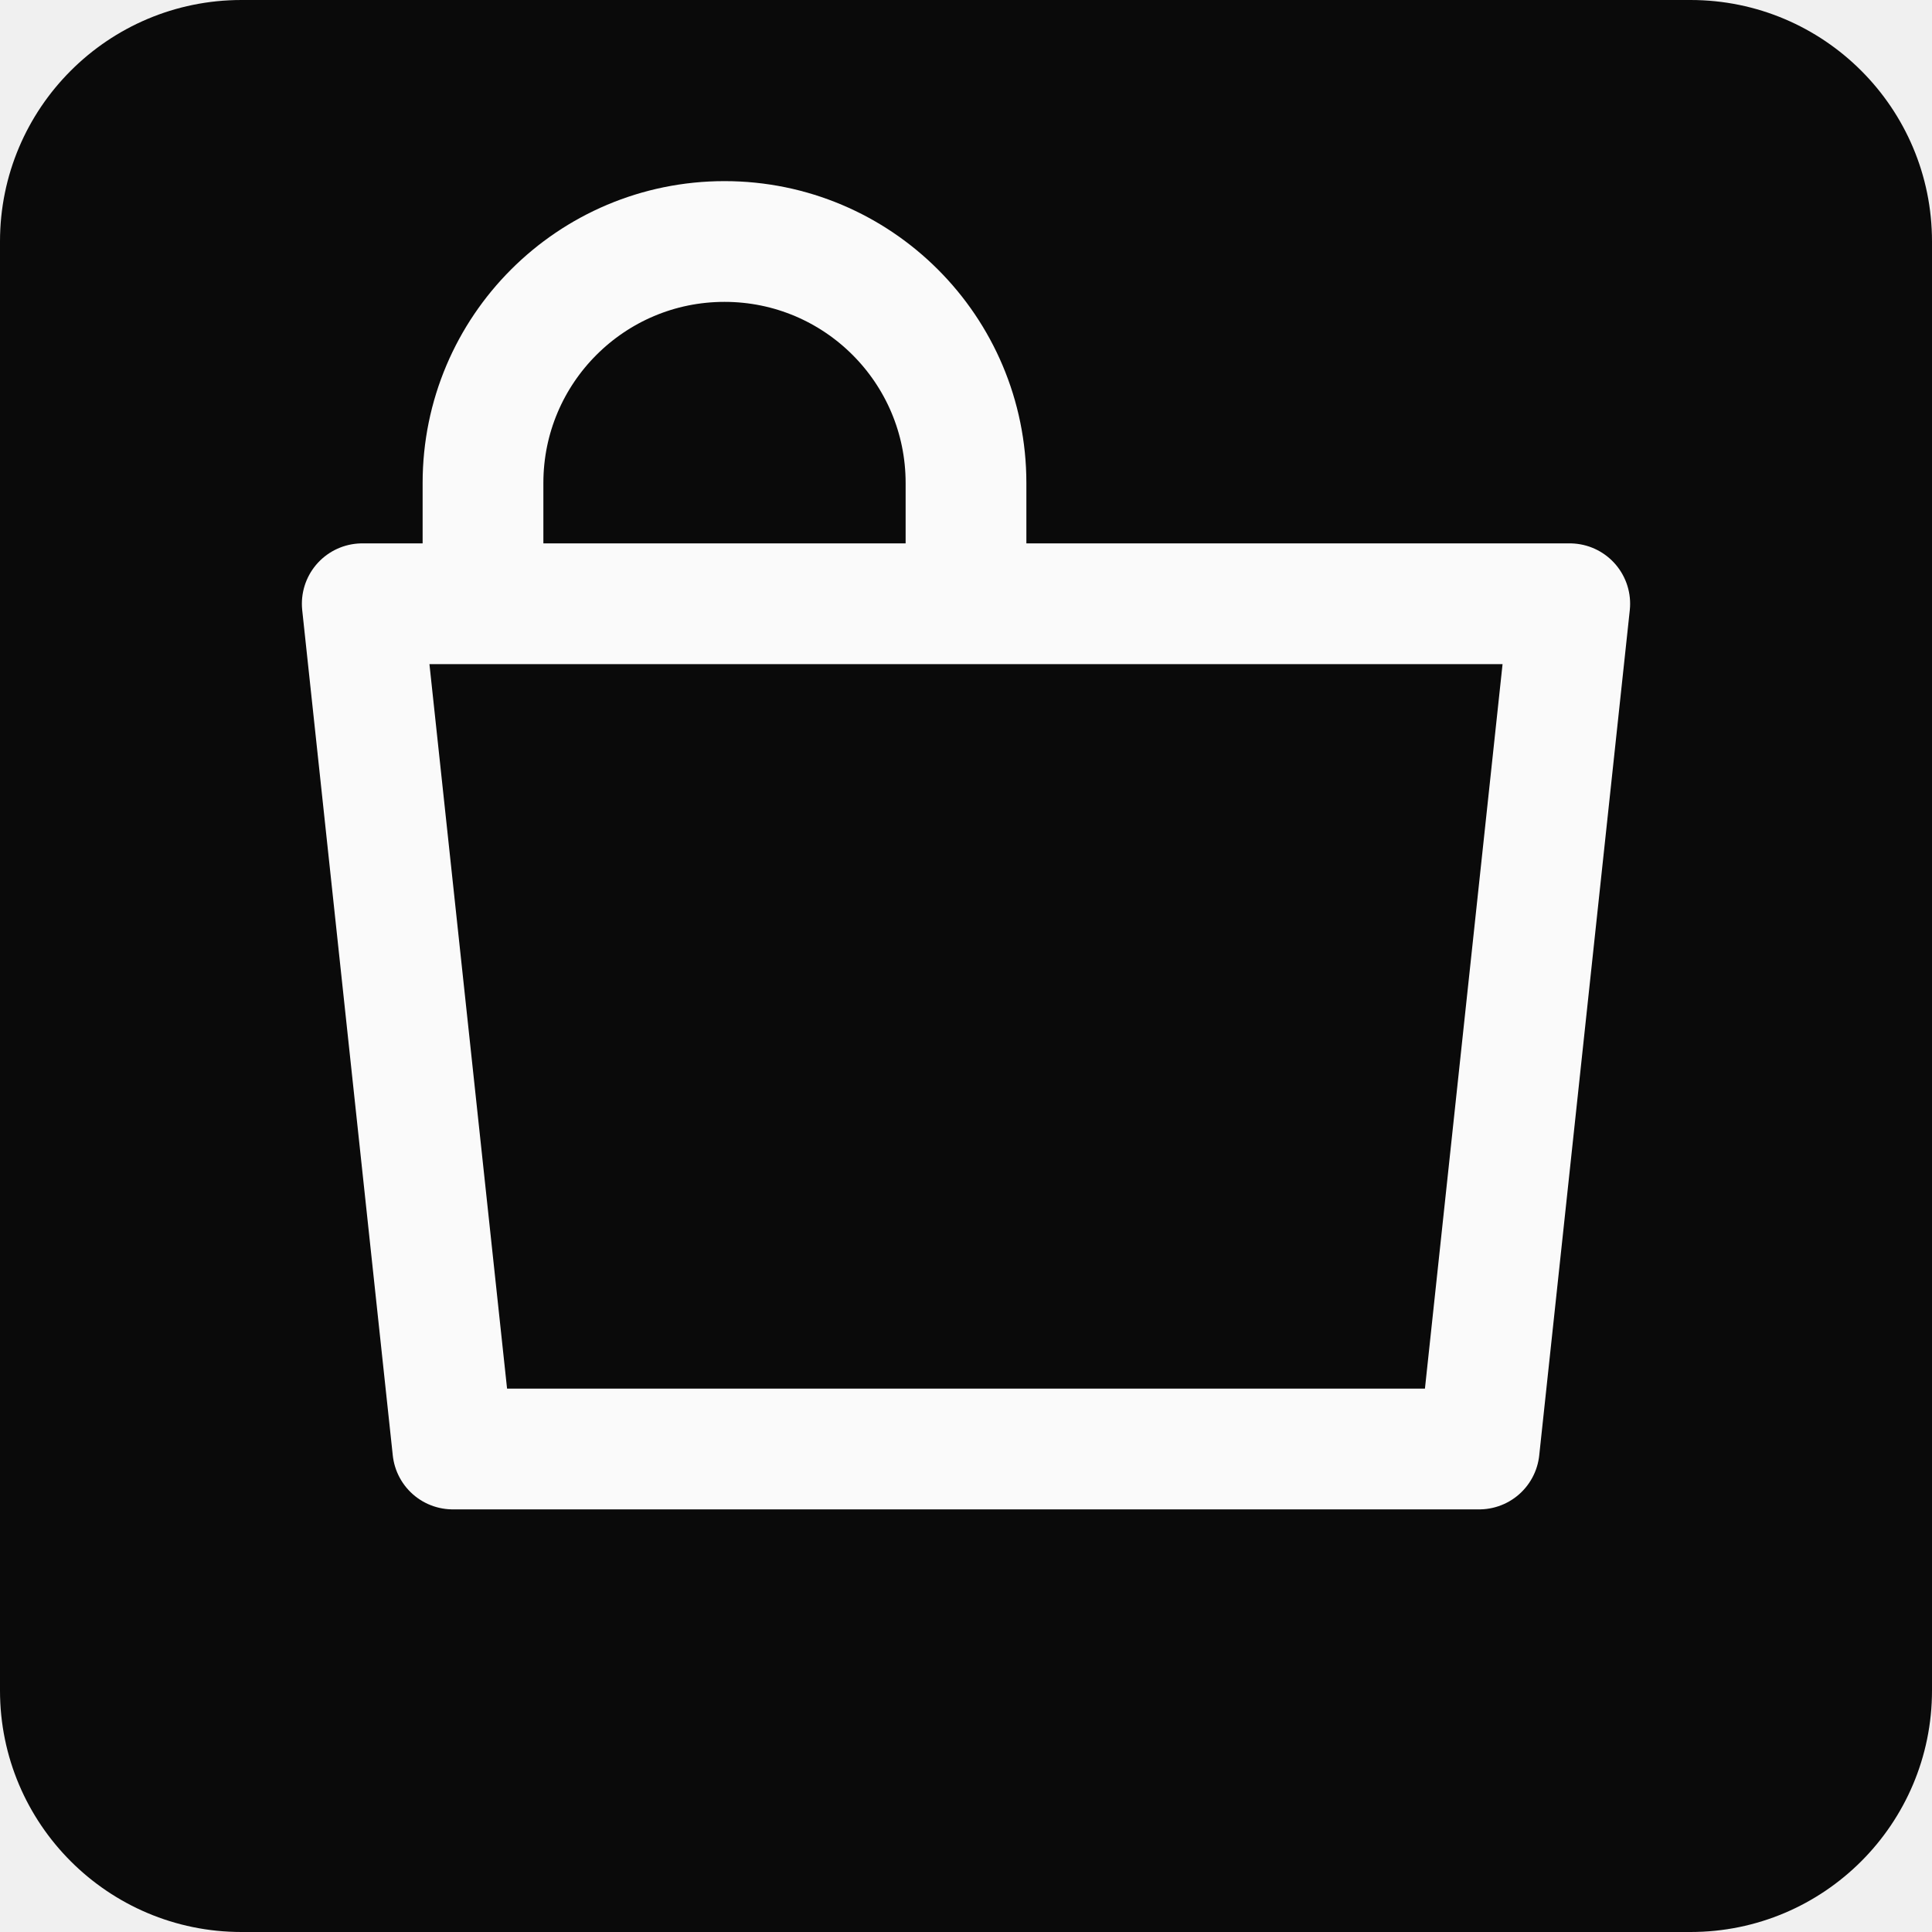
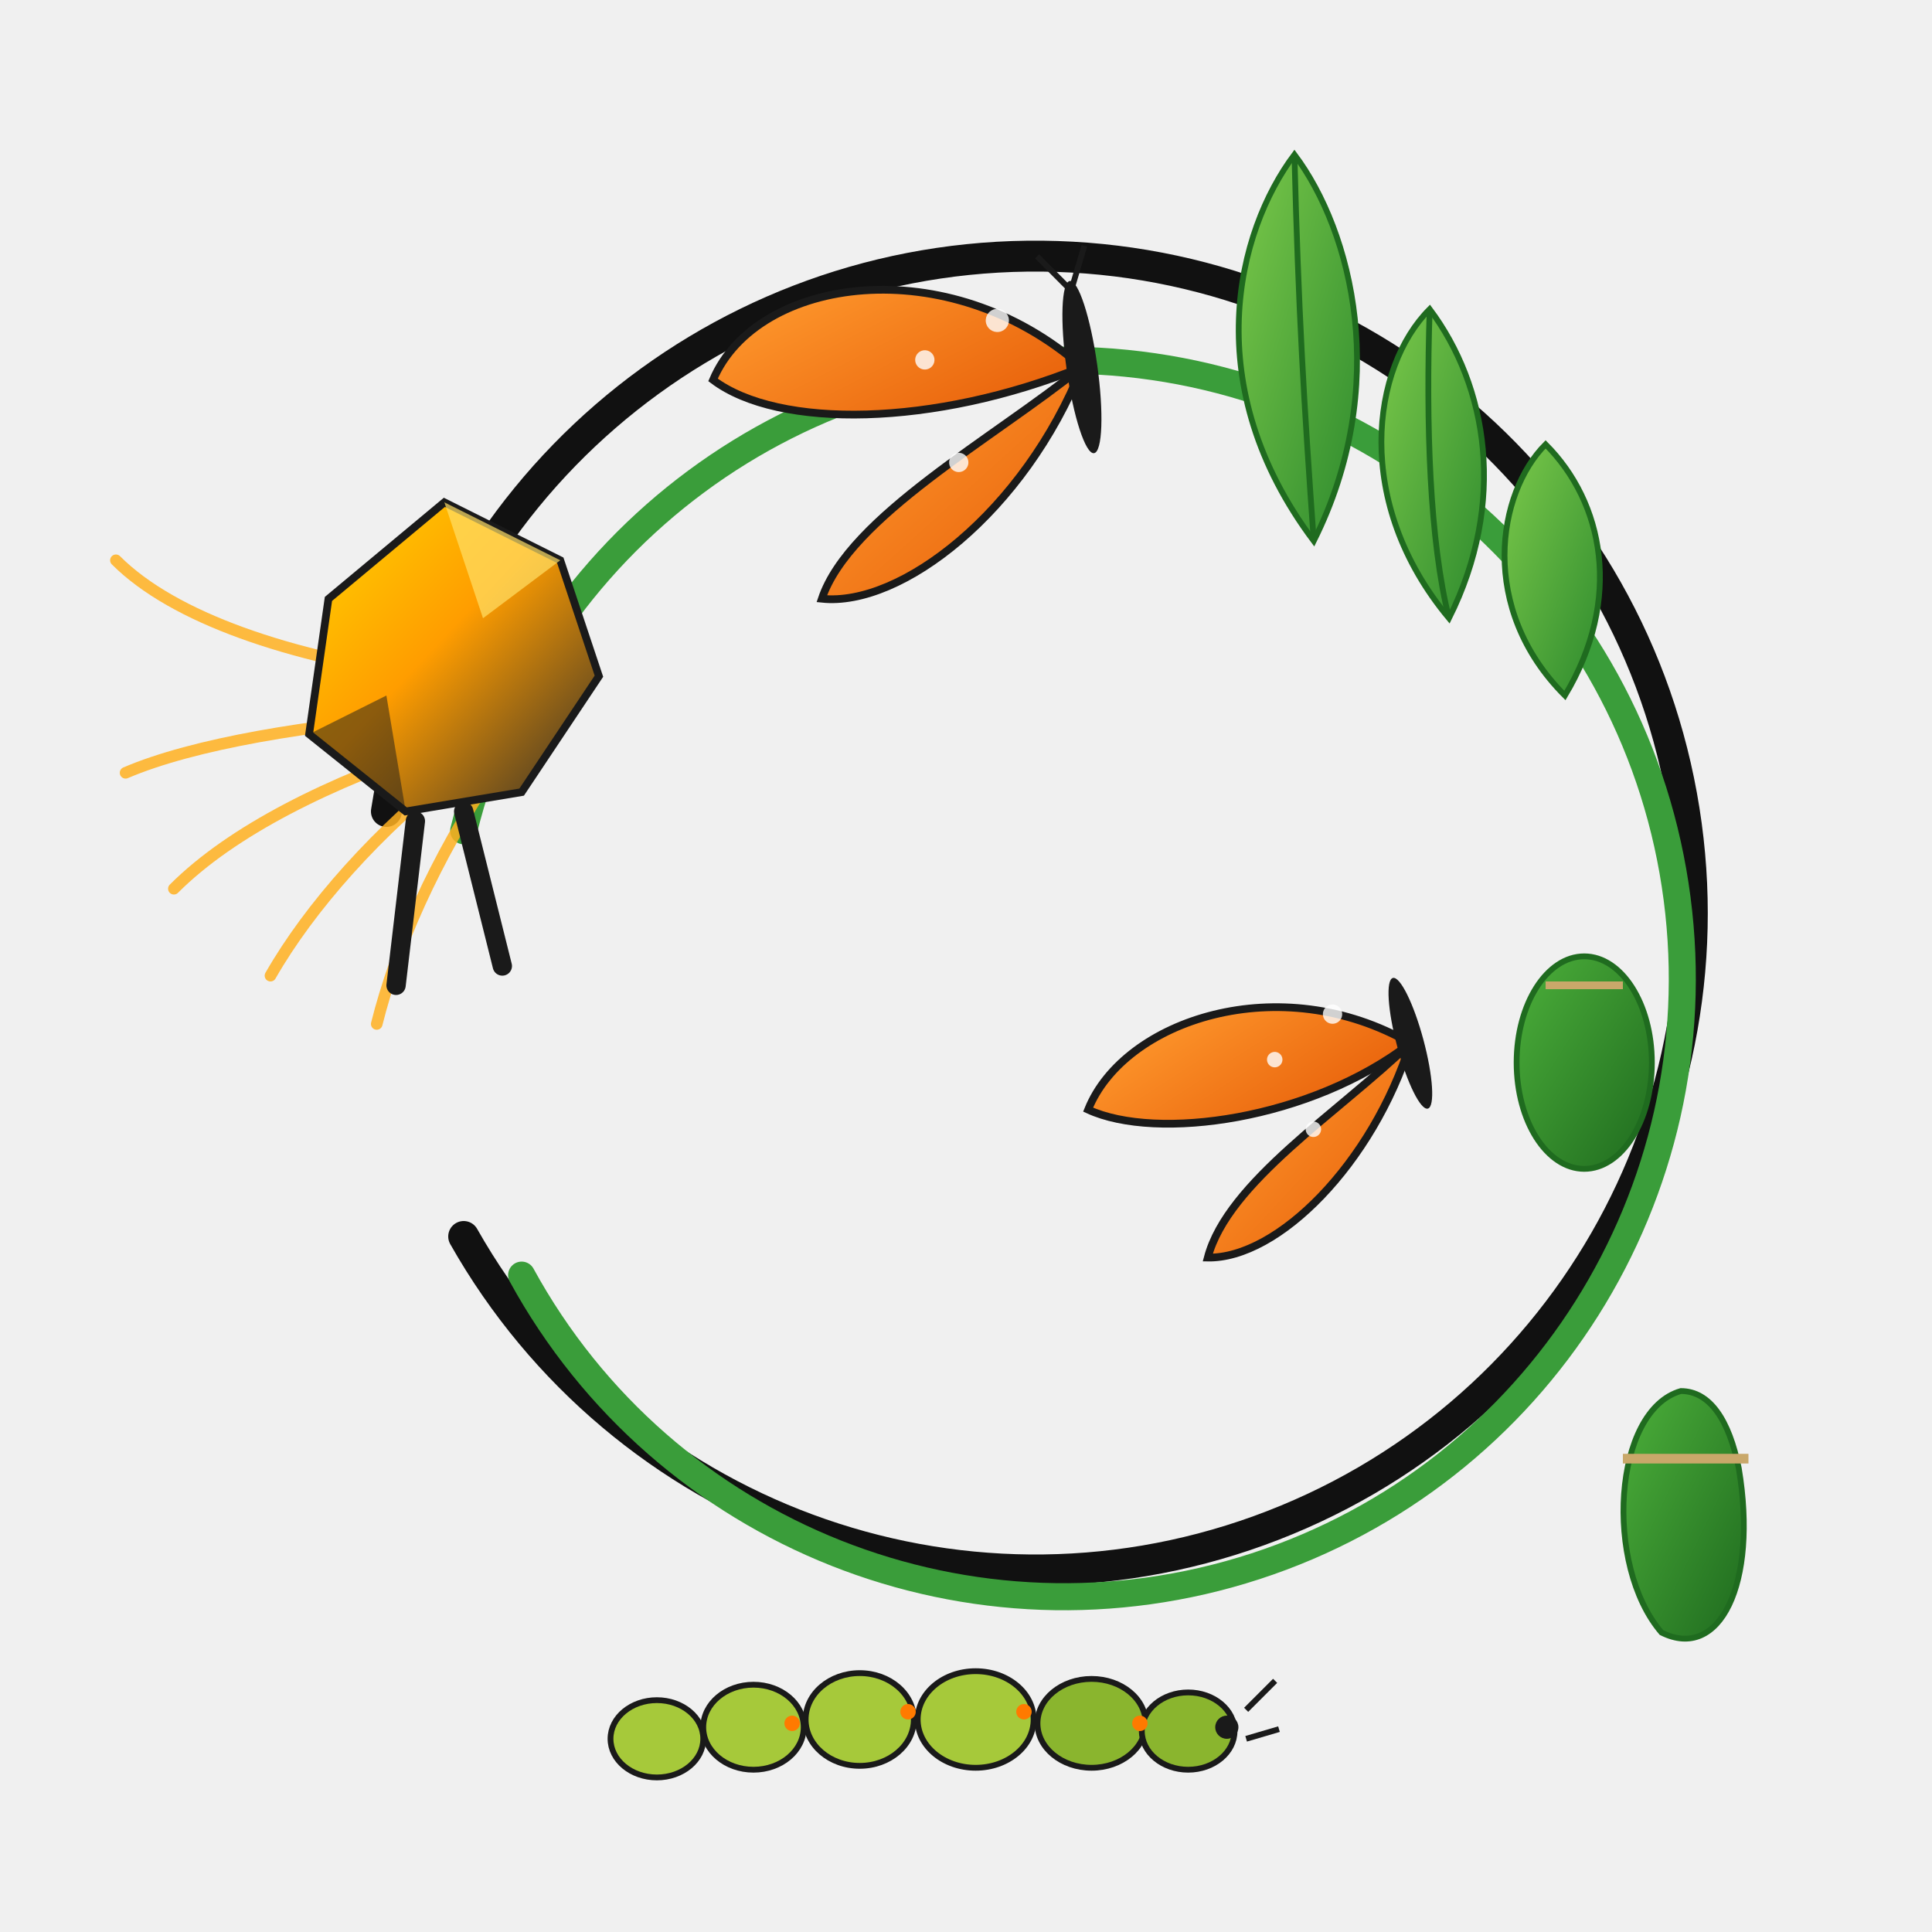
- <svg xmlns="http://www.w3.org/2000/svg" viewBox="0 0 32 32" fill="none">
-   <rect width="32" height="32" rx="4" fill="#0a0a0a" />
-   <path d="M8 10V8a4 4 0 0 1 8 0v2M6 10h20l-1.5 14H7.5L6 10Z" stroke="#fafafa" stroke-width="2" stroke-linecap="round" stroke-linejoin="round" />
+ <svg xmlns="http://www.w3.org/2000/svg" viewBox="0 0 1000 1000">
+   <defs>
+     <linearGradient id="gemGrad" x1="0%" y1="0%" x2="100%" y2="100%">
+       <stop offset="0%" stop-color="#ffd400" />
+       <stop offset="45%" stop-color="#ff9d00" />
+       <stop offset="100%" stop-color="#2b2b2b" />
+     </linearGradient>
+     <linearGradient id="wingGrad" x1="0%" y1="0%" x2="100%" y2="100%">
+       <stop offset="0%" stop-color="#ff9a2e" />
+       <stop offset="100%" stop-color="#e8600a" />
+     </linearGradient>
+     <linearGradient id="leafGrad" x1="0%" y1="0%" x2="100%" y2="100%">
+       <stop offset="0%" stop-color="#7bc94a" />
+       <stop offset="100%" stop-color="#2e8b2e" />
+     </linearGradient>
+     <linearGradient id="cocoonGrad" x1="0%" y1="0%" x2="100%" y2="100%">
+       <stop offset="0%" stop-color="#4caf3a" />
+       <stop offset="100%" stop-color="#1f6b1f" />
+     </linearGradient>
+   </defs>
+   <circle cx="500" cy="500" r="480" fill="none" />
+   <path d="M 240 640 A 340 340 0 1 0 200 420" fill="none" stroke="#111" stroke-width="16" stroke-linecap="round" />
+   <path d="M 270 660 A 320 320 0 1 0 240 430" fill="none" stroke="#3a9d3a" stroke-width="14" stroke-linecap="round" />
+   <g transform="translate(230,330)">
+     <g stroke="#ffb020" stroke-width="6" stroke-linecap="round" opacity="0.85">
+       <path d="M -10 20 C -80 10 -140 -10 -170 -40" fill="none" />
+       <path d="M -5 40 C -70 45 -130 55 -165 70" fill="none" />
+       <path d="M 0 55 C -60 75 -110 100 -140 130" fill="none" />
+       <path d="M 10 65 C -35 100 -70 140 -90 175" fill="none" />
+       <path d="M 25 70 C -5 115 -25 160 -35 200" fill="none" />
+     </g>
+     <polygon points="0,-70 60,-40 80,20 40,80 -20,90 -70,50 -60,-20" fill="url(#gemGrad)" stroke="#1a1a1a" stroke-width="4" />
+     <polygon points="0,-70 60,-40 20,-10" fill="#ffe066" opacity="0.7" />
+     <polygon points="-20,90 -70,50 -30,30" fill="#1a1a1a" opacity="0.5" />
+     <line x1="-15" y1="95" x2="-25" y2="180" stroke="#1a1a1a" stroke-width="10" stroke-linecap="round" />
+     <line x1="10" y1="90" x2="30" y2="170" stroke="#1a1a1a" stroke-width="10" stroke-linecap="round" />
+   </g>
+   <g transform="translate(680,220)">
+     <path d="M 0 60 C 40 -20 20 -100 -10 -140 C -40 -100 -60 -20 0 60 Z" fill="url(#leafGrad)" stroke="#1f6b1f" stroke-width="3" />
+     <path d="M -10 -140 C -8 -60 -5 -10 0 60" fill="none" stroke="#1f6b1f" stroke-width="3" />
+     <path d="M 70 100 C 100 40 90 -20 60 -60 C 30 -30 20 40 70 100 Z" fill="url(#leafGrad)" stroke="#1f6b1f" stroke-width="3" />
+     <path d="M 60 -60 C 58 0 60 60 70 100" fill="none" stroke="#1f6b1f" stroke-width="3" />
+     <path d="M 130 140 C 160 90 150 40 120 10 C 95 35 85 95 130 140 Z" fill="url(#leafGrad)" stroke="#1f6b1f" stroke-width="3" />
+   </g>
+   <g transform="translate(560,190) rotate(-8)">
+     <path d="M 0 0 C -60 -70 -160 -70 -190 -20 C -160 10 -80 20 0 0 Z" fill="url(#wingGrad)" stroke="#1a1a1a" stroke-width="4" />
+     <path d="M 0 0 C -50 30 -130 60 -150 100 C -110 110 -40 70 0 0 Z" fill="url(#wingGrad)" stroke="#1a1a1a" stroke-width="4" />
+     <circle cx="-40" cy="-30" r="6" fill="#fff" opacity="0.8" />
+     <circle cx="-80" cy="-15" r="5" fill="#fff" opacity="0.8" />
+     <circle cx="-70" cy="40" r="5" fill="#fff" opacity="0.8" />
+     <ellipse cx="0" cy="0" rx="8" ry="45" fill="#1a1a1a" />
+     <line x1="0" y1="-40" x2="-15" y2="-60" stroke="#1a1a1a" stroke-width="3" />
+     <line x1="0" y1="-40" x2="10" y2="-62" stroke="#1a1a1a" stroke-width="3" />
+   </g>
+   <g transform="translate(730,540)">
+     <ellipse cx="90" cy="10" rx="35" ry="55" fill="url(#cocoonGrad)" stroke="#1f6b1f" stroke-width="3" />
+     <line x1="70" y1="-30" x2="110" y2="-30" stroke="#c9a86a" stroke-width="4" />
+     <g transform="rotate(-15)">
+       <path d="M 0 0 C -55 -55 -140 -50 -170 -10 C -140 15 -60 25 0 0 Z" fill="url(#wingGrad)" stroke="#1a1a1a" stroke-width="4" />
+       <path d="M 0 0 C -45 25 -110 45 -130 80 C -95 90 -35 55 0 0 Z" fill="url(#wingGrad)" stroke="#1a1a1a" stroke-width="4" />
+       <circle cx="-35" cy="-25" r="5" fill="#fff" opacity="0.8" />
+       <circle cx="-70" cy="-10" r="4" fill="#fff" opacity="0.8" />
+       <circle cx="-60" cy="30" r="4" fill="#fff" opacity="0.8" />
+       <ellipse cx="0" cy="0" rx="7" ry="35" fill="#1a1a1a" />
+     </g>
+   </g>
+   <g transform="translate(870,780)">
+     <path d="M 0 -60 C -35 -50 -40 30 -10 65 C 20 80 40 40 30 -20 C 25 -45 15 -60 0 -60 Z" fill="url(#cocoonGrad)" stroke="#1f6b1f" stroke-width="3" />
+     <line x1="-30" y1="-25" x2="35" y2="-25" stroke="#c9a86a" stroke-width="5" />
+   </g>
+   <g transform="translate(500,900)">
+     <ellipse cx="-160" cy="0" rx="24" ry="20" fill="#a6c93a" stroke="#1a1a1a" stroke-width="3" />
+     <ellipse cx="-110" cy="-6" rx="26" ry="22" fill="#a6c93a" stroke="#1a1a1a" stroke-width="3" />
+     <ellipse cx="-55" cy="-10" rx="28" ry="24" fill="#a6c93a" stroke="#1a1a1a" stroke-width="3" />
+     <ellipse cx="5" cy="-10" rx="30" ry="25" fill="#a6c93a" stroke="#1a1a1a" stroke-width="3" />
+     <ellipse cx="65" cy="-8" rx="28" ry="23" fill="#8ab52e" stroke="#1a1a1a" stroke-width="3" />
+     <ellipse cx="115" cy="-4" rx="24" ry="20" fill="#8ab52e" stroke="#1a1a1a" stroke-width="3" />
+     <circle cx="-90" cy="-8" r="4" fill="#ff7a00" />
+     <circle cx="-30" cy="-14" r="4" fill="#ff7a00" />
+     <circle cx="30" cy="-14" r="4" fill="#ff7a00" />
+     <circle cx="90" cy="-8" r="4" fill="#ff7a00" />
+     <circle cx="135" cy="-6" r="6" fill="#1a1a1a" />
+     <line x1="145" y1="-15" x2="160" y2="-30" stroke="#1a1a1a" stroke-width="3" />
+     <line x1="145" y1="0" x2="162" y2="-5" stroke="#1a1a1a" stroke-width="3" />
+   </g>
</svg>
